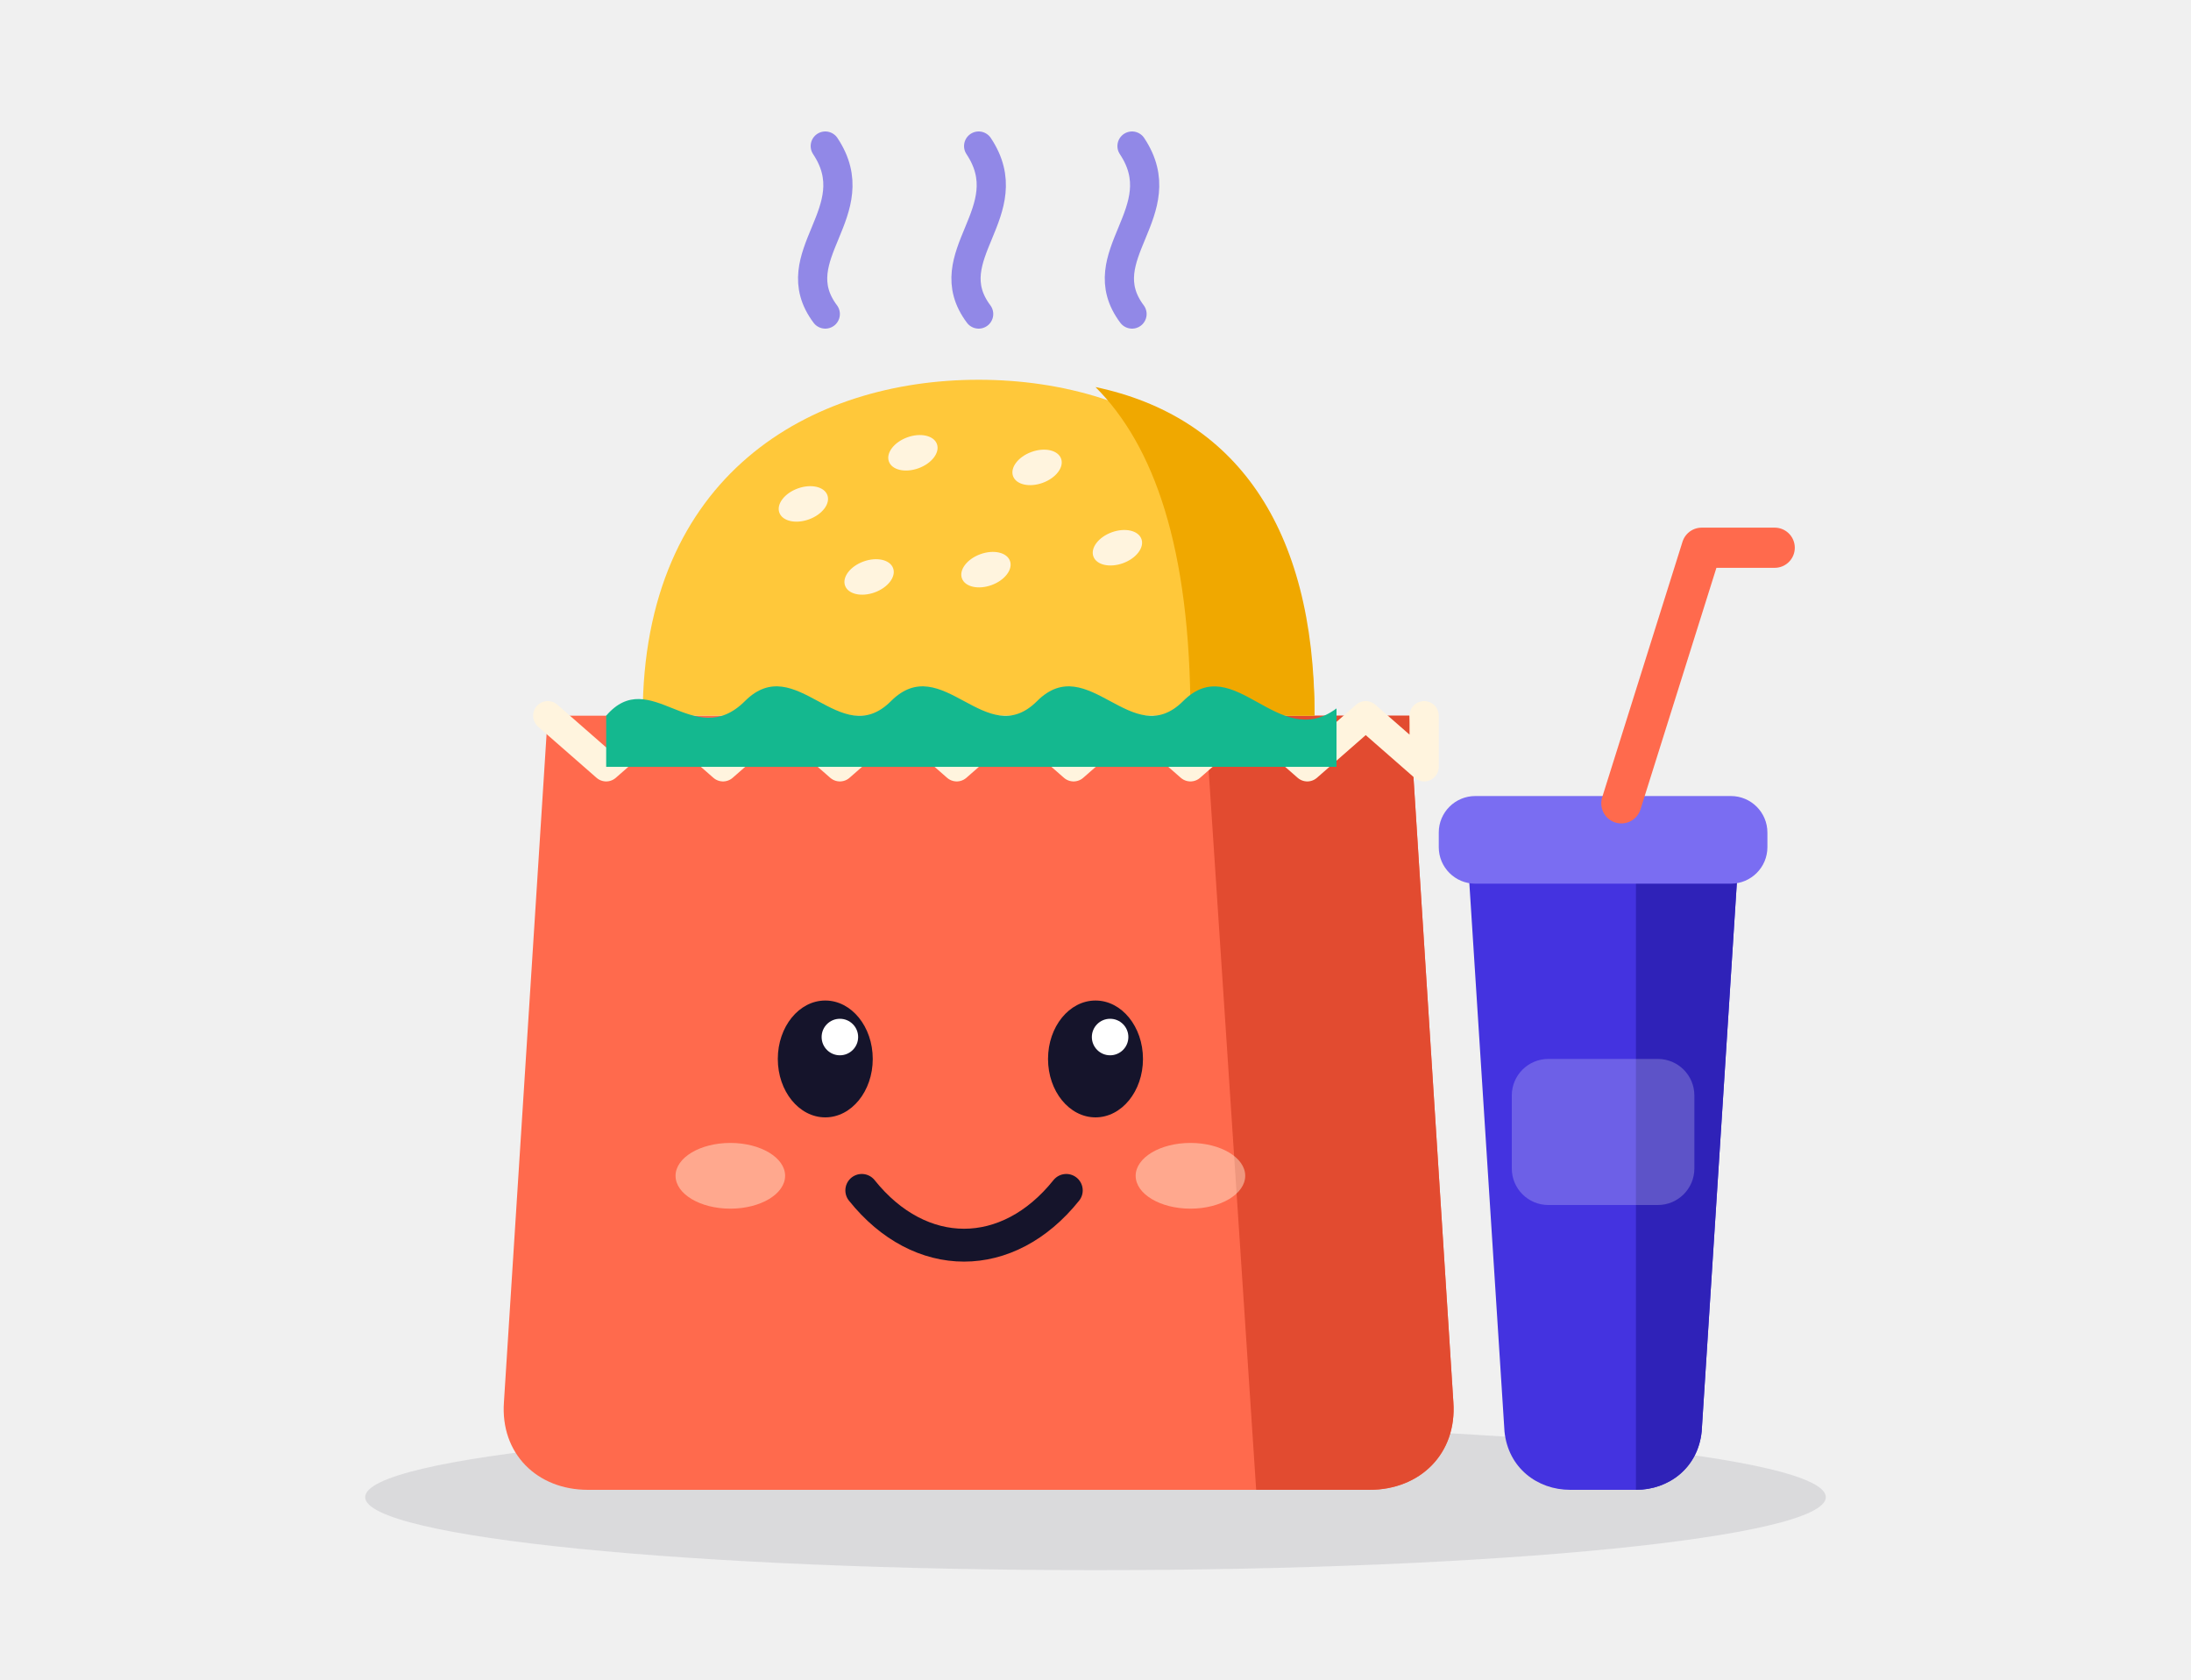
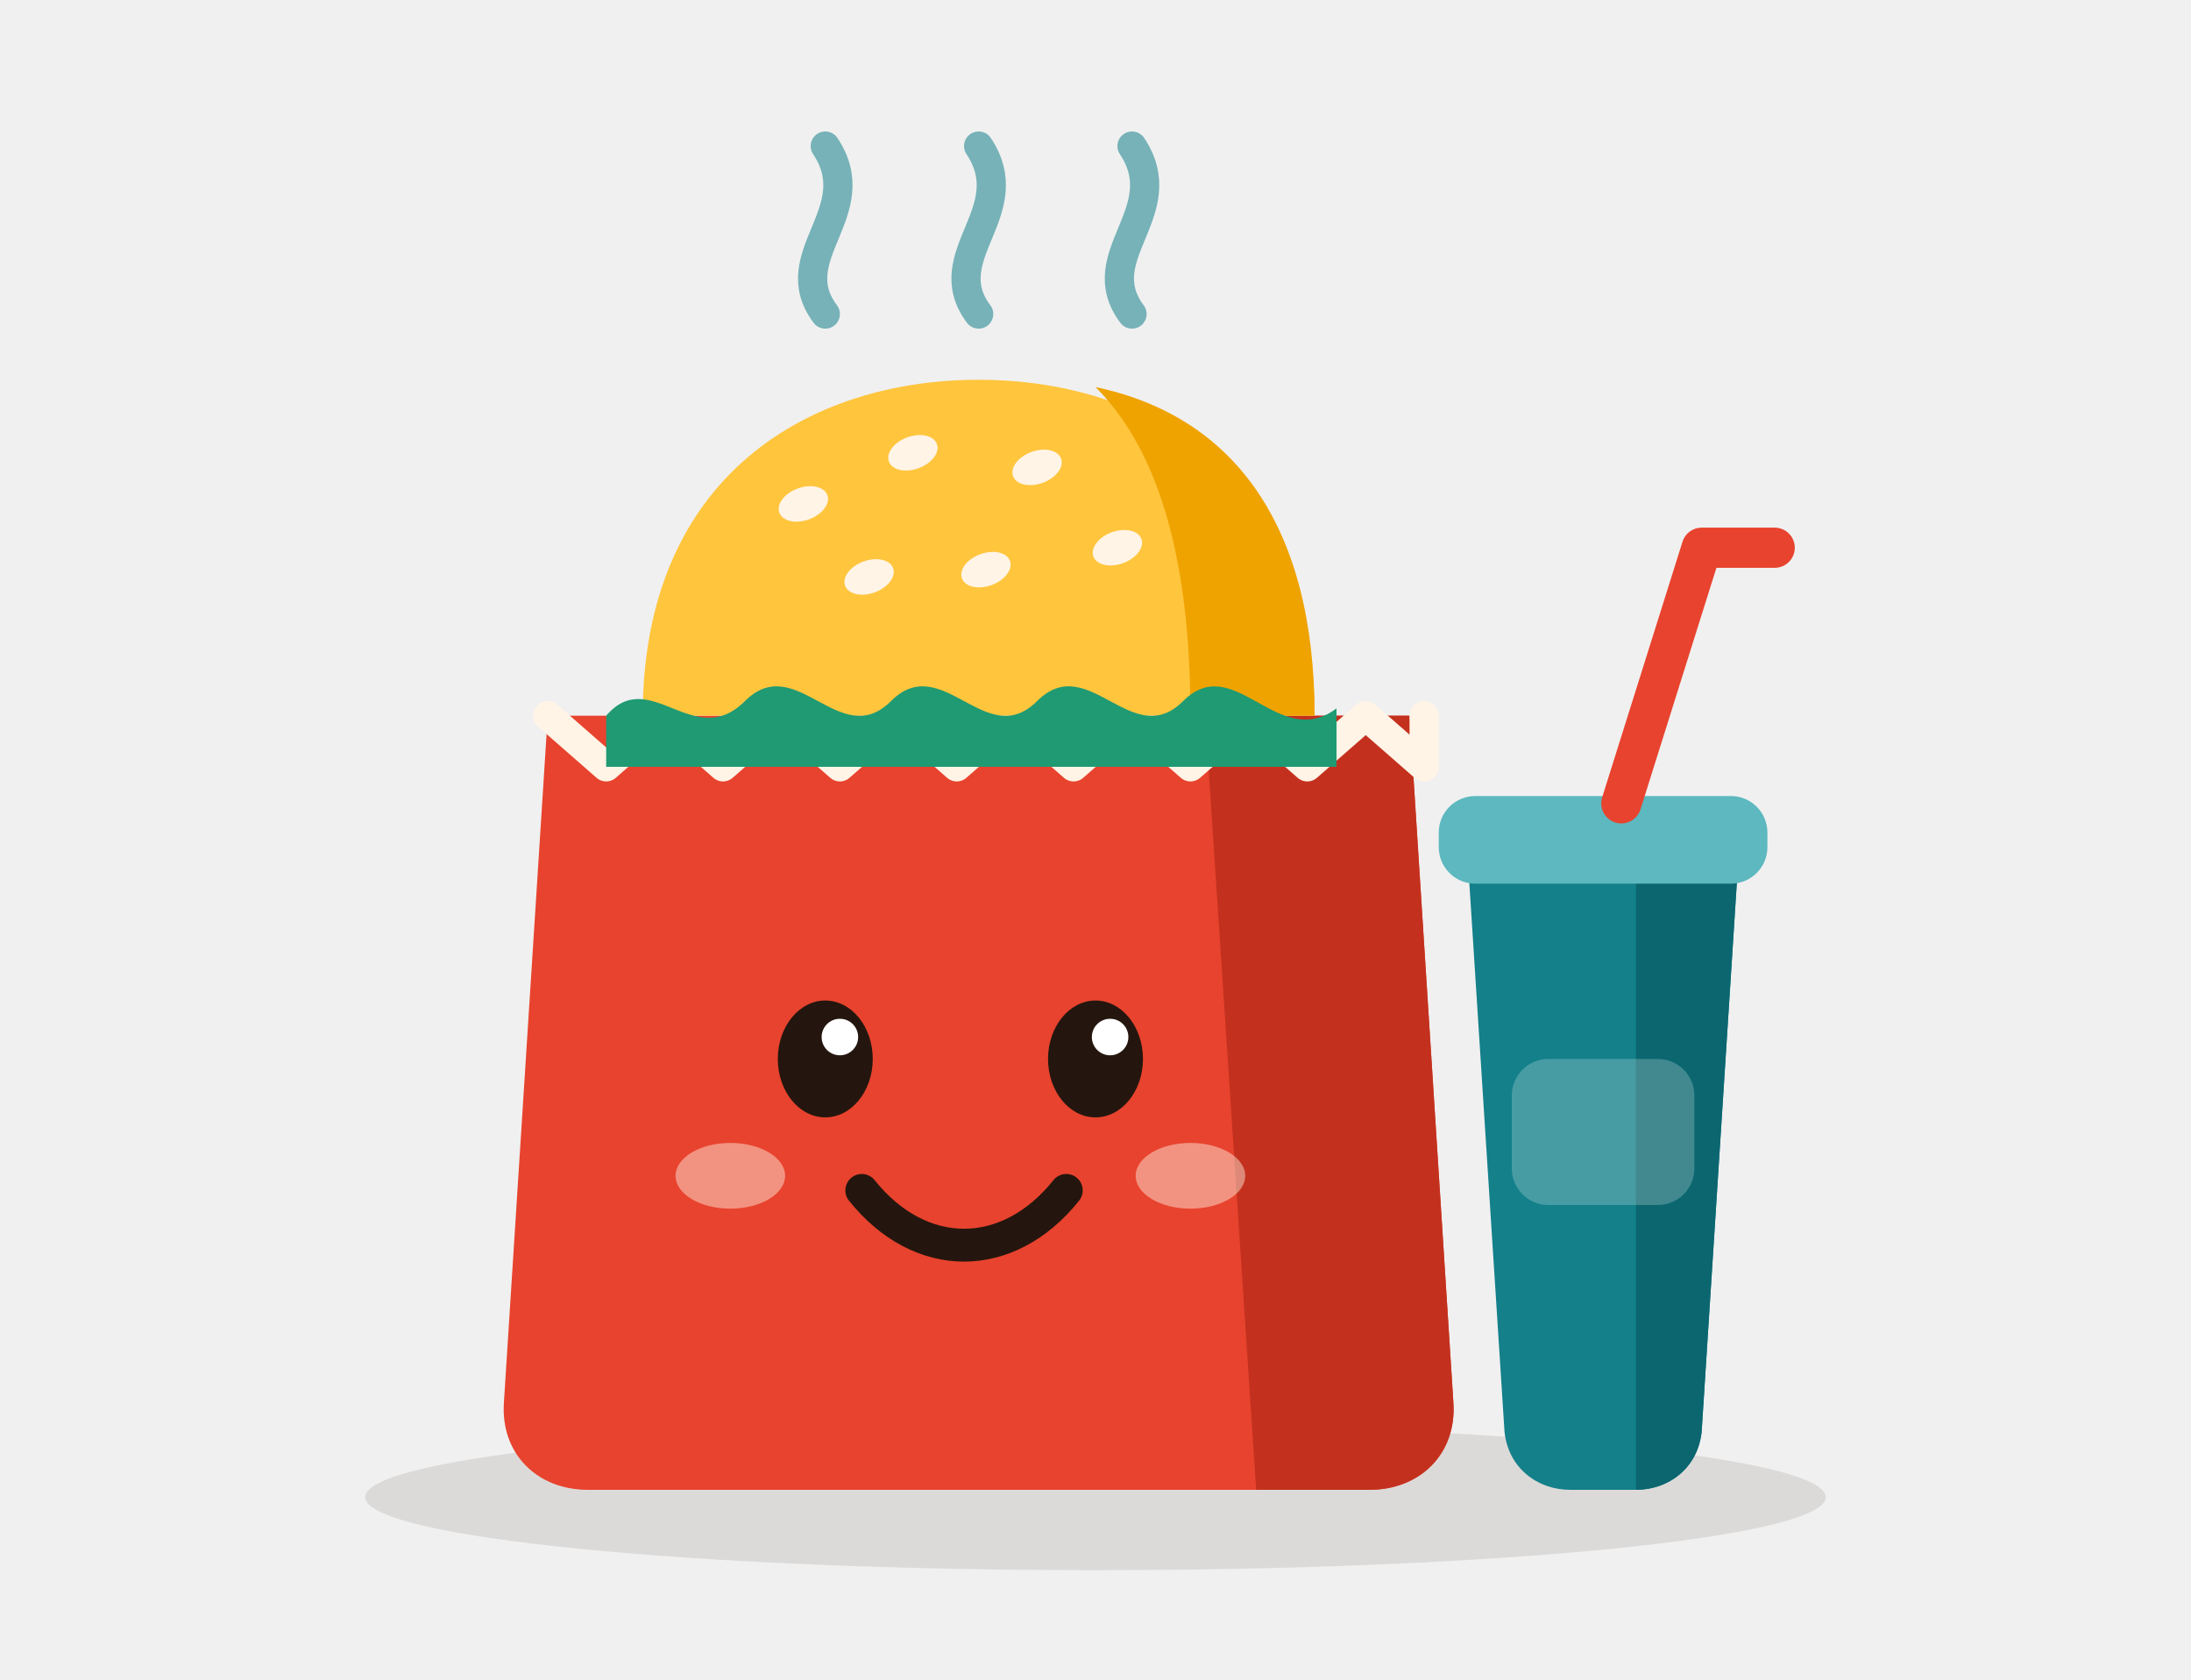
<svg xmlns="http://www.w3.org/2000/svg" viewBox="0 0 600 460" width="600" height="460">
-   <ellipse cx="300" cy="410" rx="200" ry="20" fill="#15142B" opacity=".10" />
-   <path d="M402 236 L476 236 L466 392 C465 402 457 408 448 408 L430 408 C421 408 413 402 412 392 Z" fill="#4433E0" />
-   <path d="M448 236 L476 236 L466 392 C465 402 457 408 448 408 Z" fill="#2F22B8" />
-   <rect x="394" y="218" width="90" height="24" rx="10" fill="#7A6DF2" />
-   <path d="M444 220 L466 150 L486 150" fill="none" stroke="#FF6A4D" stroke-width="11" stroke-linecap="round" stroke-linejoin="round" />
+   <ellipse cx="300" cy="410" rx="200" ry="20" fill="#24160E" opacity=".10" />
+   <path d="M402 236 L476 236 L466 392 C465 402 457 408 448 408 L430 408 C421 408 413 402 412 392 Z" fill="#13808A" />
+   <path d="M448 236 L476 236 L466 392 C465 402 457 408 448 408 Z" fill="#0B6670" />
+   <rect x="394" y="218" width="90" height="24" rx="10" fill="#5DB8BF" />
+   <path d="M444 220 L466 150 L486 150" fill="none" stroke="#E8432E" stroke-width="11" stroke-linecap="round" stroke-linejoin="round" />
  <rect x="414" y="290" width="50" height="40" rx="10" fill="#FFFFFF" opacity=".22" />
-   <path d="M150 196 L386 196 L398 384 C399 398 389 408 375 408 L161 408 C147 408 137 398 138 384 Z" fill="#FF6A4D" />
-   <path d="M330 196 L386 196 L398 384 C399 398 389 408 375 408 L344 408 Z" fill="#E24B30" />
-   <polyline points="150,196 150,196 166,210 182,196 198,210 214,196 230,210 246,196 262,210 278,196 294,210 310,196 326,210 342,196 358,210 374,196 390,210 390,196" fill="none" stroke="#FFF4DE" stroke-width="8" stroke-linejoin="round" stroke-linecap="round" />
-   <path d="M176 196 C176 130 222 104 268 104 C314 104 360 130 360 196 Z" fill="#FFC83A" />
-   <path d="M300 106 C338 114 360 144 360 196 L326 196 C326 150 316 122 300 106 Z" fill="#F0A800" />
-   <ellipse cx="220" cy="138" rx="7" ry="4.5" fill="#FFF4DE" transform="rotate(-20 220 138)" />
-   <ellipse cx="250" cy="124" rx="7" ry="4.5" fill="#FFF4DE" transform="rotate(-20 250 124)" />
-   <ellipse cx="284" cy="128" rx="7" ry="4.5" fill="#FFF4DE" transform="rotate(-20 284 128)" />
-   <ellipse cx="238" cy="158" rx="7" ry="4.5" fill="#FFF4DE" transform="rotate(-20 238 158)" />
-   <ellipse cx="306" cy="150" rx="7" ry="4.5" fill="#FFF4DE" transform="rotate(-20 306 150)" />
-   <ellipse cx="270" cy="156" rx="7" ry="4.5" fill="#FFF4DE" transform="rotate(-20 270 156)" />
-   <path d="M166 196 C178 182 190 206 204 192 C218 178 230 206 244 192 C258 178 270 206 284 192 C298 178 310 206 324 192 C338 178 350 206 366 194 L366 210 L166 210 Z" fill="#14B88F" />
-   <ellipse cx="226" cy="290" rx="13" ry="16" fill="#15142B" />
-   <ellipse cx="300" cy="290" rx="13" ry="16" fill="#15142B" />
+   <path d="M150 196 L386 196 L398 384 C399 398 389 408 375 408 L161 408 C147 408 137 398 138 384 Z" fill="#E8432E" />
+   <path d="M330 196 L386 196 L398 384 C399 398 389 408 375 408 L344 408 Z" fill="#C3311E" />
+   <polyline points="150,196 150,196 166,210 182,196 198,210 214,196 230,210 246,196 262,210 278,196 294,210 310,196 326,210 342,196 358,210 374,196 390,210 390,196" fill="none" stroke="#FFF4E6" stroke-width="8" stroke-linejoin="round" stroke-linecap="round" />
+   <path d="M176 196 C176 130 222 104 268 104 C314 104 360 130 360 196 Z" fill="#FFC53D" />
+   <path d="M300 106 C338 114 360 144 360 196 L326 196 C326 150 316 122 300 106 Z" fill="#EFA300" />
+   <ellipse cx="220" cy="138" rx="7" ry="4.5" fill="#FFF4E6" transform="rotate(-20 220 138)" />
+   <ellipse cx="250" cy="124" rx="7" ry="4.5" fill="#FFF4E6" transform="rotate(-20 250 124)" />
+   <ellipse cx="284" cy="128" rx="7" ry="4.5" fill="#FFF4E6" transform="rotate(-20 284 128)" />
+   <ellipse cx="238" cy="158" rx="7" ry="4.5" fill="#FFF4E6" transform="rotate(-20 238 158)" />
+   <ellipse cx="306" cy="150" rx="7" ry="4.5" fill="#FFF4E6" transform="rotate(-20 306 150)" />
+   <ellipse cx="270" cy="156" rx="7" ry="4.5" fill="#FFF4E6" transform="rotate(-20 270 156)" />
+   <path d="M166 196 C178 182 190 206 204 192 C218 178 230 206 244 192 C258 178 270 206 284 192 C298 178 310 206 324 192 C338 178 350 206 366 194 L366 210 L166 210 Z" fill="#1F9A73" />
+   <ellipse cx="226" cy="290" rx="13" ry="16" fill="#24160E" />
+   <ellipse cx="300" cy="290" rx="13" ry="16" fill="#24160E" />
  <circle cx="230" cy="284" r="5" fill="#FFFFFF" />
  <circle cx="304" cy="284" r="5" fill="#FFFFFF" />
-   <path d="M236 326 C252 346 276 346 292 326" fill="none" stroke="#15142B" stroke-width="9" stroke-linecap="round" />
-   <ellipse cx="200" cy="322" rx="15" ry="9" fill="#FFF4DE" opacity=".45" />
-   <ellipse cx="326" cy="322" rx="15" ry="9" fill="#FFF4DE" opacity=".45" />
-   <path d="M226 86 C214 70 238 58 226 40" fill="none" stroke="#4433E0" stroke-width="8" stroke-linecap="round" opacity=".55" />
-   <path d="M268 86 C256 70 280 58 268 40" fill="none" stroke="#4433E0" stroke-width="8" stroke-linecap="round" opacity=".55" />
-   <path d="M310 86 C298 70 322 58 310 40" fill="none" stroke="#4433E0" stroke-width="8" stroke-linecap="round" opacity=".55" />
+   <path d="M236 326 C252 346 276 346 292 326" fill="none" stroke="#24160E" stroke-width="9" stroke-linecap="round" />
+   <ellipse cx="200" cy="322" rx="15" ry="9" fill="#FFF4E6" opacity=".45" />
+   <ellipse cx="326" cy="322" rx="15" ry="9" fill="#FFF4E6" opacity=".45" />
+   <path d="M226 86 C214 70 238 58 226 40" fill="none" stroke="#13808A" stroke-width="8" stroke-linecap="round" opacity=".55" />
+   <path d="M268 86 C256 70 280 58 268 40" fill="none" stroke="#13808A" stroke-width="8" stroke-linecap="round" opacity=".55" />
+   <path d="M310 86 C298 70 322 58 310 40" fill="none" stroke="#13808A" stroke-width="8" stroke-linecap="round" opacity=".55" />
</svg>
